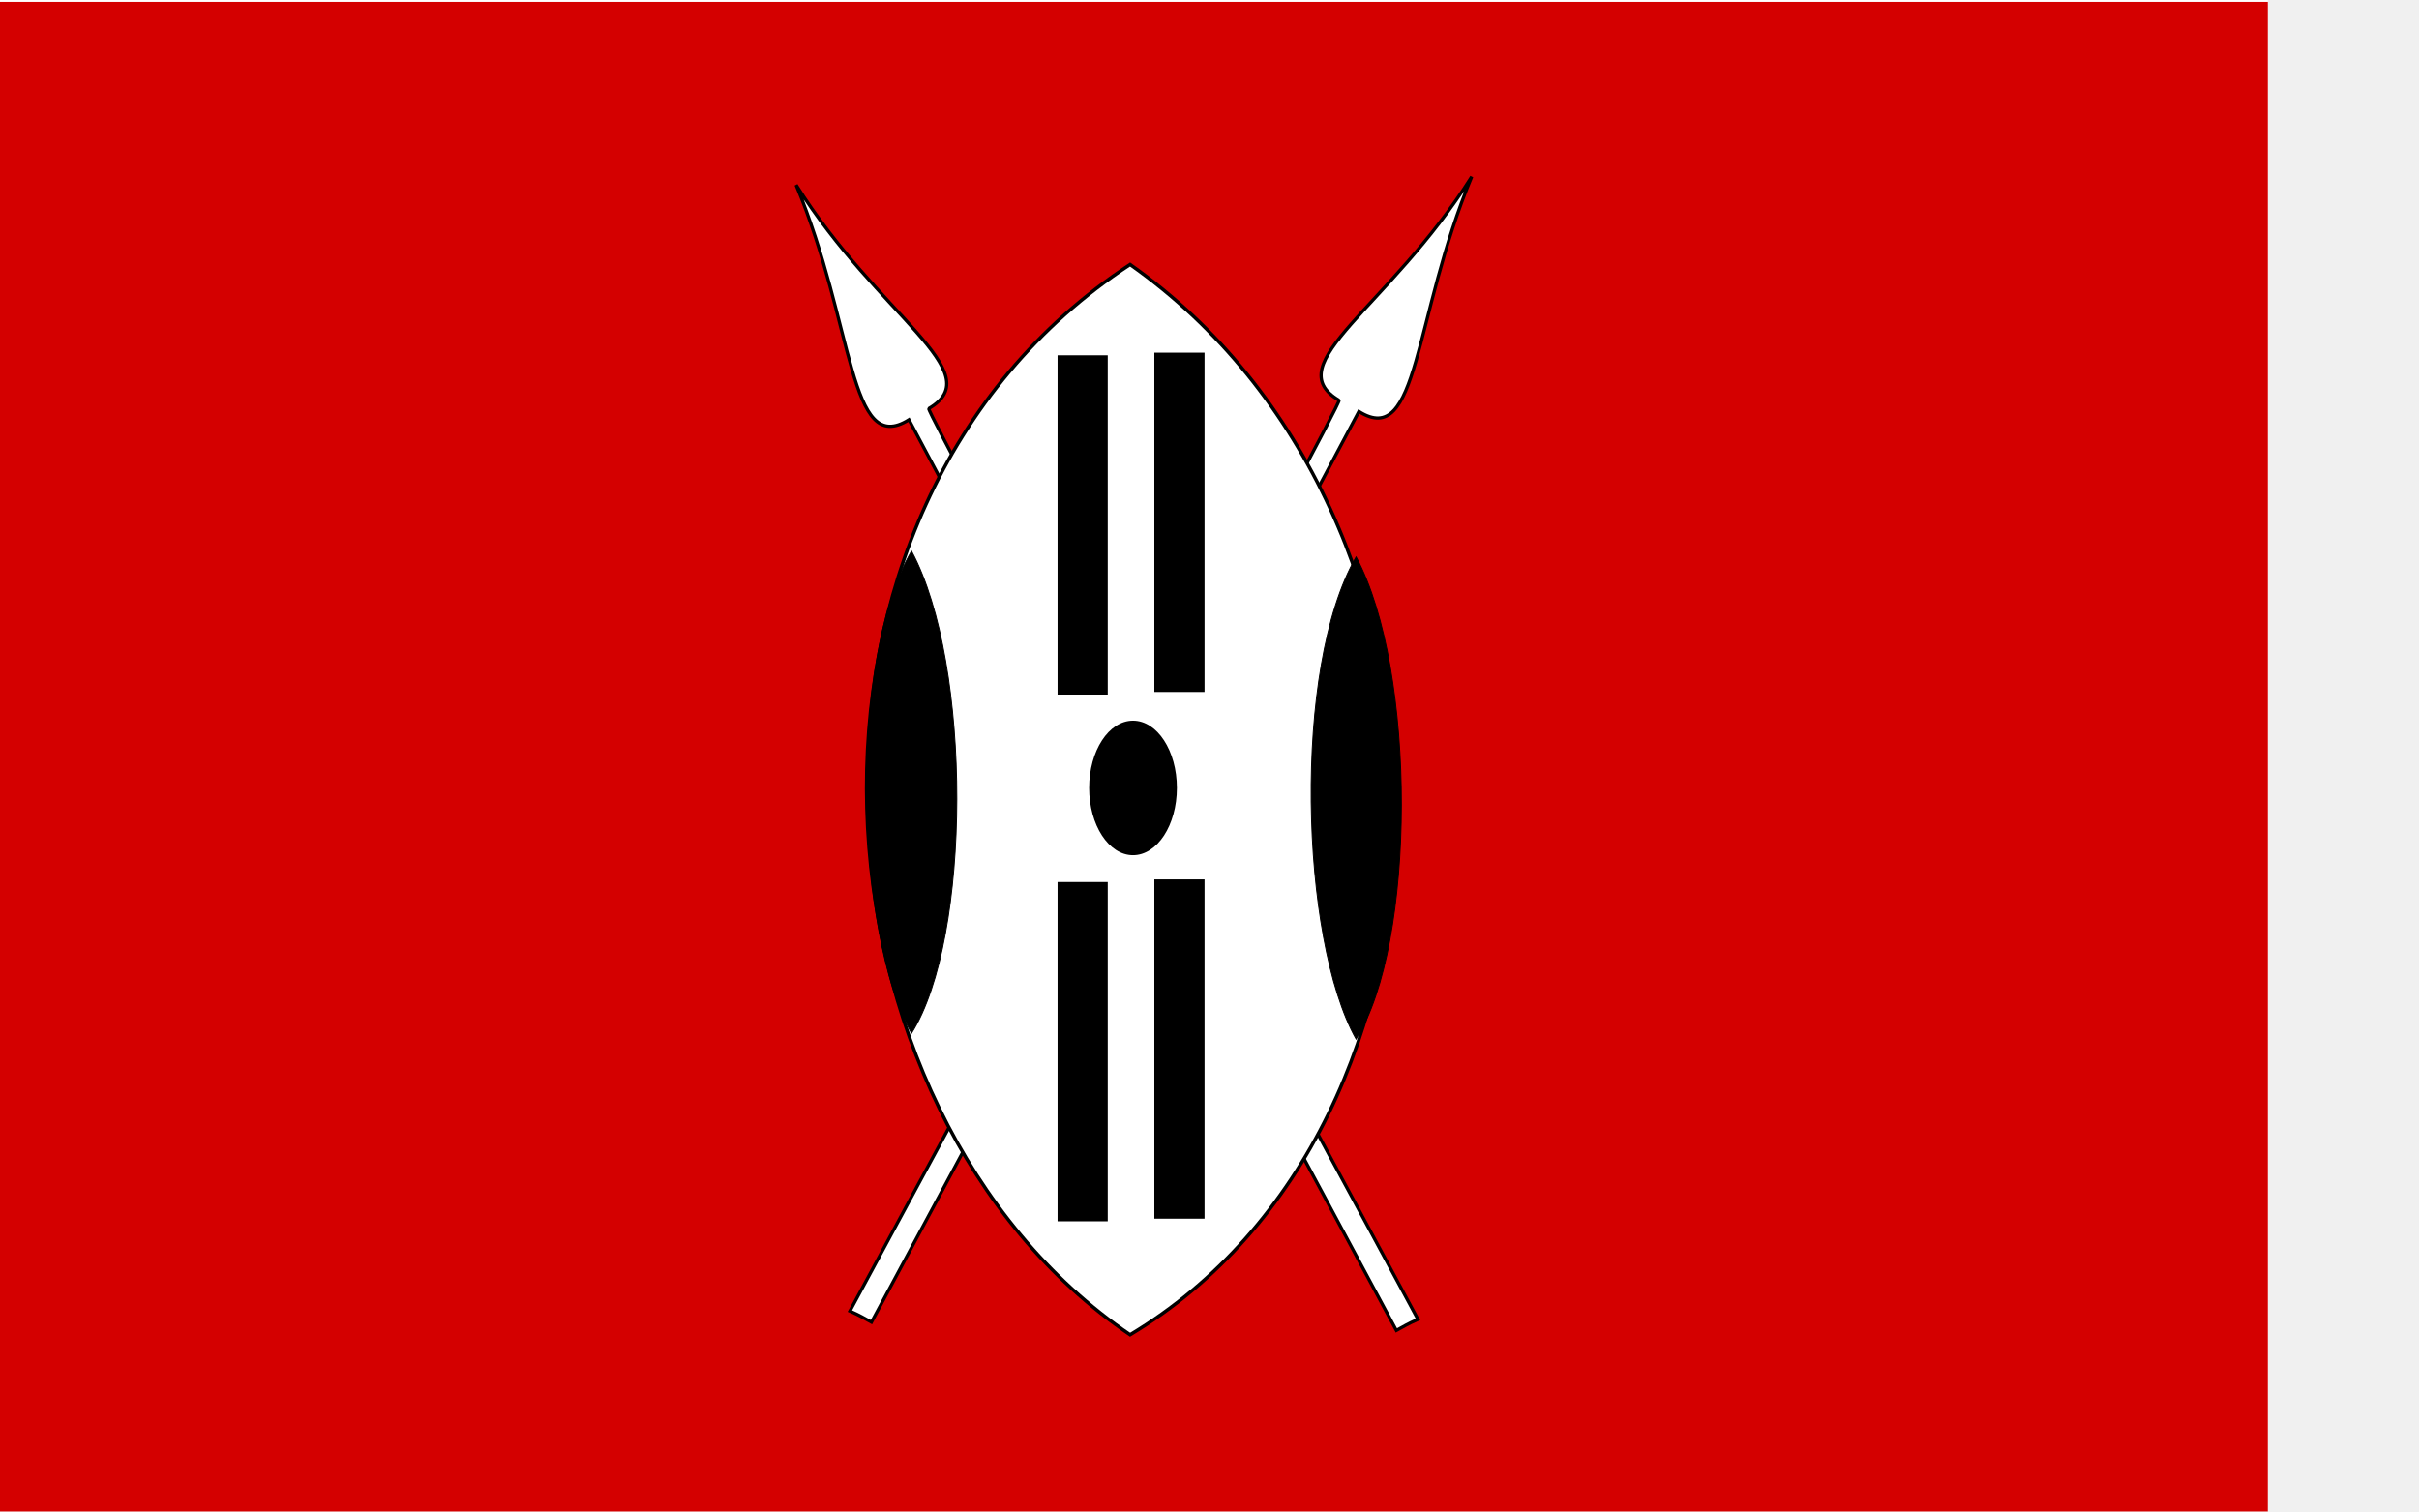
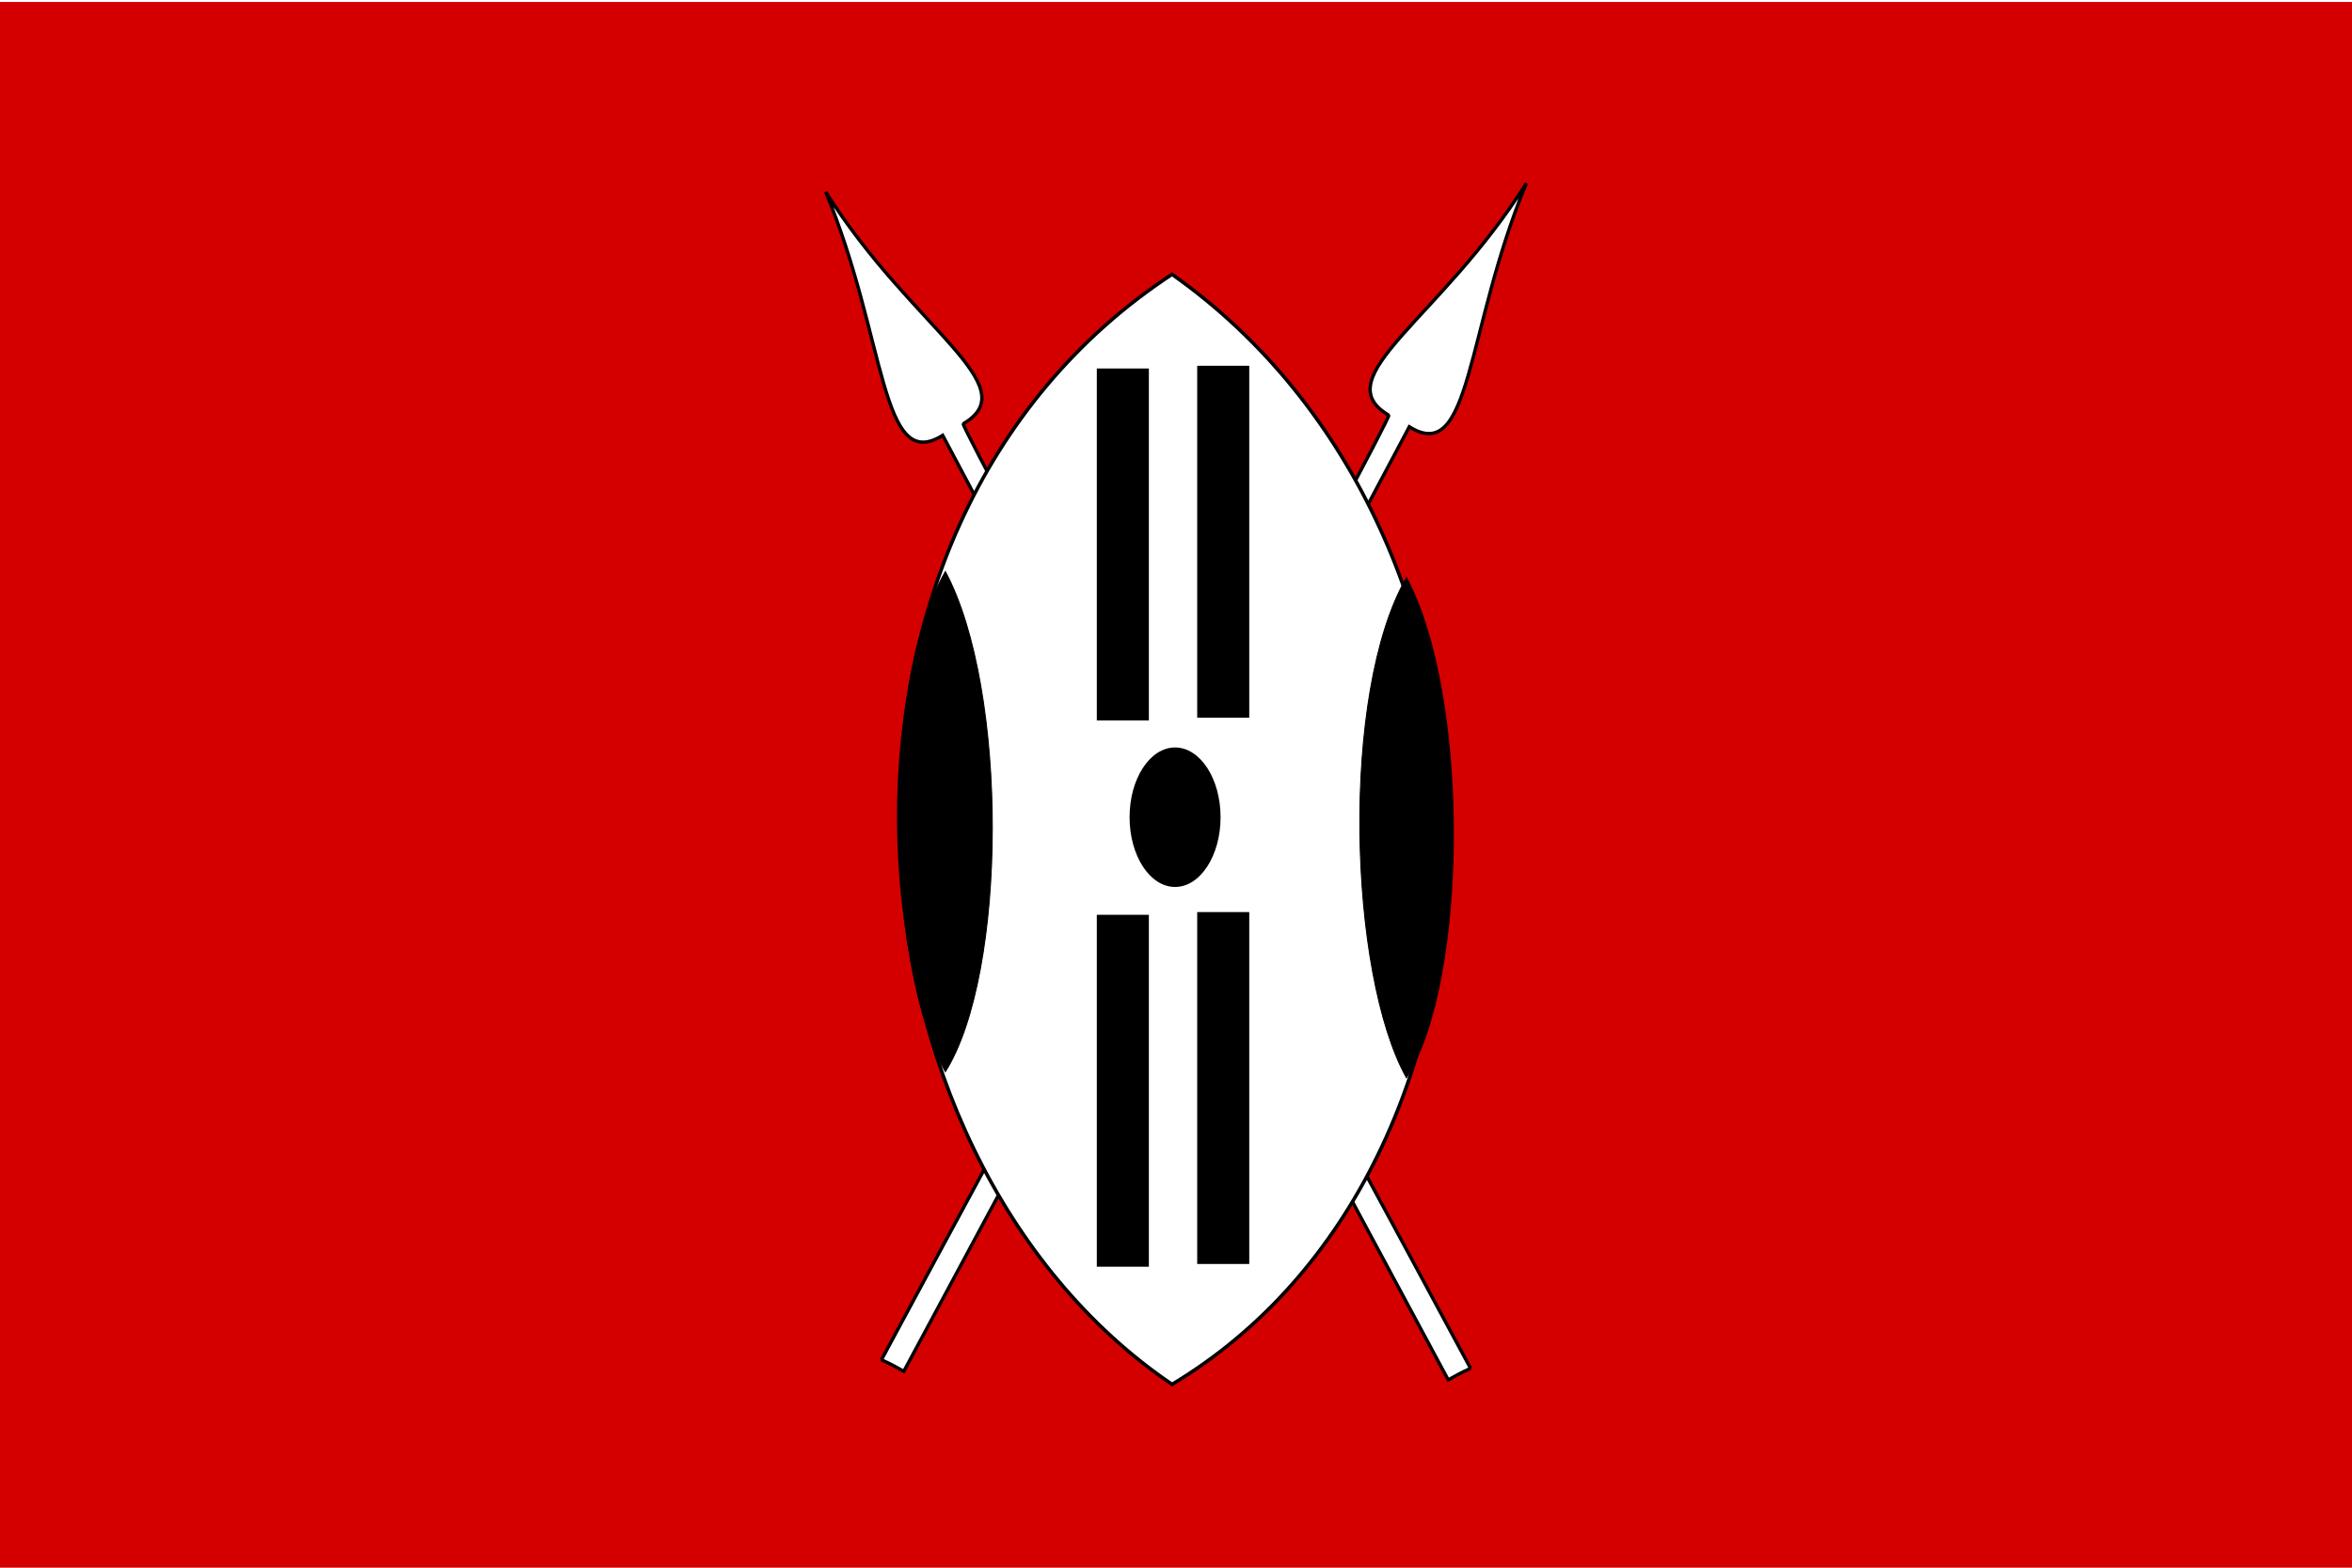
- <svg xmlns="http://www.w3.org/2000/svg" id="svg548" width="206mm" height="486.61px">
+ <svg xmlns="http://www.w3.org/2000/svg" id="svg548" width="729.92" height="486.61" version="1.1">
  <defs id="defs550">
    </defs>
-   <rect y="-1.4648437e-05" x="0" height="486.61" width="729.92" id="rect551" style="font-size:12px;fill:#ffffff;fill-opacity:1;fill-rule:evenodd;stroke:none;stroke-width:2.181;stroke-dasharray:none;stroke-opacity:1" />
+   <rect y="0" x="0" height="486.61" width="729.92" id="rect551" style="font-size:12px;fill:#ffffff;fill-opacity:1;fill-rule:evenodd;stroke:none;stroke-width:2.181;stroke-dasharray:none;stroke-opacity:1" />
  <rect y="0.61" x="0" height="486" width="729.92" id="rect553" style="font-size:12px;fill:#d40000;fill-opacity:1;fill-rule:evenodd;stroke-width:1pt" />
-   <g id="g4850" transform="translate(3.958874,9.147055e-2)">
-     <path style="fill:#ffffff;fill-opacity:1;fill-rule:evenodd;stroke:#000000;stroke-width:1.038;stroke-linecap:butt;stroke-linejoin:miter;stroke-dasharray:none;stroke-opacity:1" d="M 269.587,421.998 C 306.04,354.153 428.24,129.431 427.035,128.783 C 407.05,117.054 443.187,99.037 469.727,56.79 C 450.82,102.195 452.826,144.571 433.415,132.372 C 401.132,193.305 301.341,379.561 276.529,425.563 C 273.902,424.152 273.13,423.576 269.587,421.998 z " id="path565" />
-     <path style="fill:#ffffff;fill-opacity:1;fill-rule:evenodd;stroke:#000000;stroke-width:1.038;stroke-linecap:butt;stroke-linejoin:miter;stroke-dasharray:none;stroke-opacity:1" d="M 452.42,424.661 C 415.968,356.816 293.767,132.094 294.973,131.446 C 314.957,119.717 278.82,101.7 252.28,59.453 C 271.187,104.858 269.182,147.234 288.592,135.035 C 320.876,195.968 420.666,382.224 445.478,428.226 C 448.105,426.815 448.878,426.239 452.42,424.661 z " id="path568" />
-     <path style="fill:#ffffff;fill-opacity:1;fill-rule:evenodd;stroke:#000000;stroke-width:1.091;stroke-linecap:butt;stroke-linejoin:miter;stroke-dasharray:none;stroke-opacity:1" d="M 359.772,85.064 C 474.622,166.025 472.738,361.83 359.772,429.613 C 254.337,358.067 239.274,164.14 359.772,85.064 z " id="path555" />
-     <path style="fill:#000000;fill-opacity:1;fill-rule:evenodd;stroke:none;stroke-width:1pt;stroke-linecap:butt;stroke-linejoin:miter;stroke-opacity:1" id="path557" d="M 359.929 494.666 A 4.855 7.445 0 1 1  350.219,494.666 A 4.855 7.445 0 1 1  359.929 494.666 z" transform="matrix(2.908399,0,0,2.908399,-671.9842,-1185.112)" />
-     <path style="fill:#000000;fill-opacity:1;fill-rule:evenodd;stroke:#000000;stroke-width:0.302;stroke-linecap:butt;stroke-linejoin:miter;stroke-dasharray:none;stroke-opacity:1" d="M 289.424,177.32 C 309.017,213.799 308.695,302.024 289.424,332.566 C 271.438,300.329 268.868,212.95 289.424,177.32 z " id="path562" />
-     <path style="fill:#000000;fill-opacity:1;fill-rule:evenodd;stroke:#000000;stroke-width:0.302;stroke-linecap:butt;stroke-linejoin:miter;stroke-dasharray:none;stroke-opacity:1" d="M 432.515,179.202 C 452.107,215.682 451.786,303.907 432.515,334.448 C 414.528,302.211 411.958,214.832 432.515,179.202 z " id="path563" />
+   <g id="g4850" transform="translate(3.958874,0.0914852)">
+     <path style="fill:#ffffff;fill-opacity:1;fill-rule:evenodd;stroke:#000000;stroke-width:1.038;stroke-linecap:butt;stroke-linejoin:miter;stroke-dasharray:none;stroke-opacity:1" d="m 269.587,421.998 c 36.452,-67.845 158.653,-292.567 157.447,-293.214 -19.984,-11.729 16.153,-29.747 42.693,-71.993 -18.907,45.405 -16.902,87.781 -36.313,75.582 -32.283,60.933 -132.073,247.189 -156.886,293.191 -2.627,-1.412 -3.399,-1.987 -6.942,-3.565 z" id="path565" />
+     <path style="fill:#ffffff;fill-opacity:1;fill-rule:evenodd;stroke:#000000;stroke-width:1.038;stroke-linecap:butt;stroke-linejoin:miter;stroke-dasharray:none;stroke-opacity:1" d="m 452.42,424.661 c -36.452,-67.845 -158.653,-292.567 -157.447,-293.214 19.984,-11.729 -16.153,-29.747 -42.693,-71.993 18.907,45.405 16.902,87.781 36.313,75.582 32.283,60.933 132.073,247.189 156.886,293.191 2.627,-1.412 3.399,-1.987 6.942,-3.565 z" id="path568" />
+     <path style="fill:#ffffff;fill-opacity:1;fill-rule:evenodd;stroke:#000000;stroke-width:1.091;stroke-linecap:butt;stroke-linejoin:miter;stroke-dasharray:none;stroke-opacity:1" d="m 359.772,85.064 c 114.85,80.961 112.965,276.766 0,344.549 -105.435,-71.547 -120.498,-265.473 0,-344.549 z" id="path555" />
+     <ellipse style="fill:#000000;fill-opacity:1;fill-rule:evenodd;stroke:none;stroke-width:1pt;stroke-linecap:butt;stroke-linejoin:miter;stroke-opacity:1" id="path557" transform="matrix(2.908399,0,0,2.908399,-671.9842,-1185.112)" cx="355.074" cy="494.666" rx="4.855" ry="7.445" />
+     <path style="fill:#000000;fill-opacity:1;fill-rule:evenodd;stroke:#000000;stroke-width:0.302;stroke-linecap:butt;stroke-linejoin:miter;stroke-dasharray:none;stroke-opacity:1" d="m 289.424,177.32 c 19.593,36.479 19.271,124.704 0,155.246 -17.987,-32.237 -20.556,-119.616 0,-155.246 z" id="path562" />
+     <path style="fill:#000000;fill-opacity:1;fill-rule:evenodd;stroke:#000000;stroke-width:0.302;stroke-linecap:butt;stroke-linejoin:miter;stroke-dasharray:none;stroke-opacity:1" d="m 432.515,179.202 c 19.593,36.479 19.271,124.704 0,155.246 -17.987,-32.237 -20.556,-119.616 0,-155.246 z" id="path563" />
    <rect style="opacity:1;fill:#000000;fill-opacity:1" id="rect2414" width="16.154" height="109.231" x="367.58" y="113.442" />
    <rect style="opacity:1;fill:#000000;fill-opacity:1" id="rect2416" width="16.154" height="109.231" x="336.426" y="114.288" />
    <rect style="opacity:1;fill:#000000;fill-opacity:1" id="rect2426" width="16.154" height="109.231" x="367.58" y="283.019" />
    <rect style="opacity:1;fill:#000000;fill-opacity:1" id="rect2428" width="16.154" height="109.231" x="336.426" y="283.865" />
  </g>
</svg>
